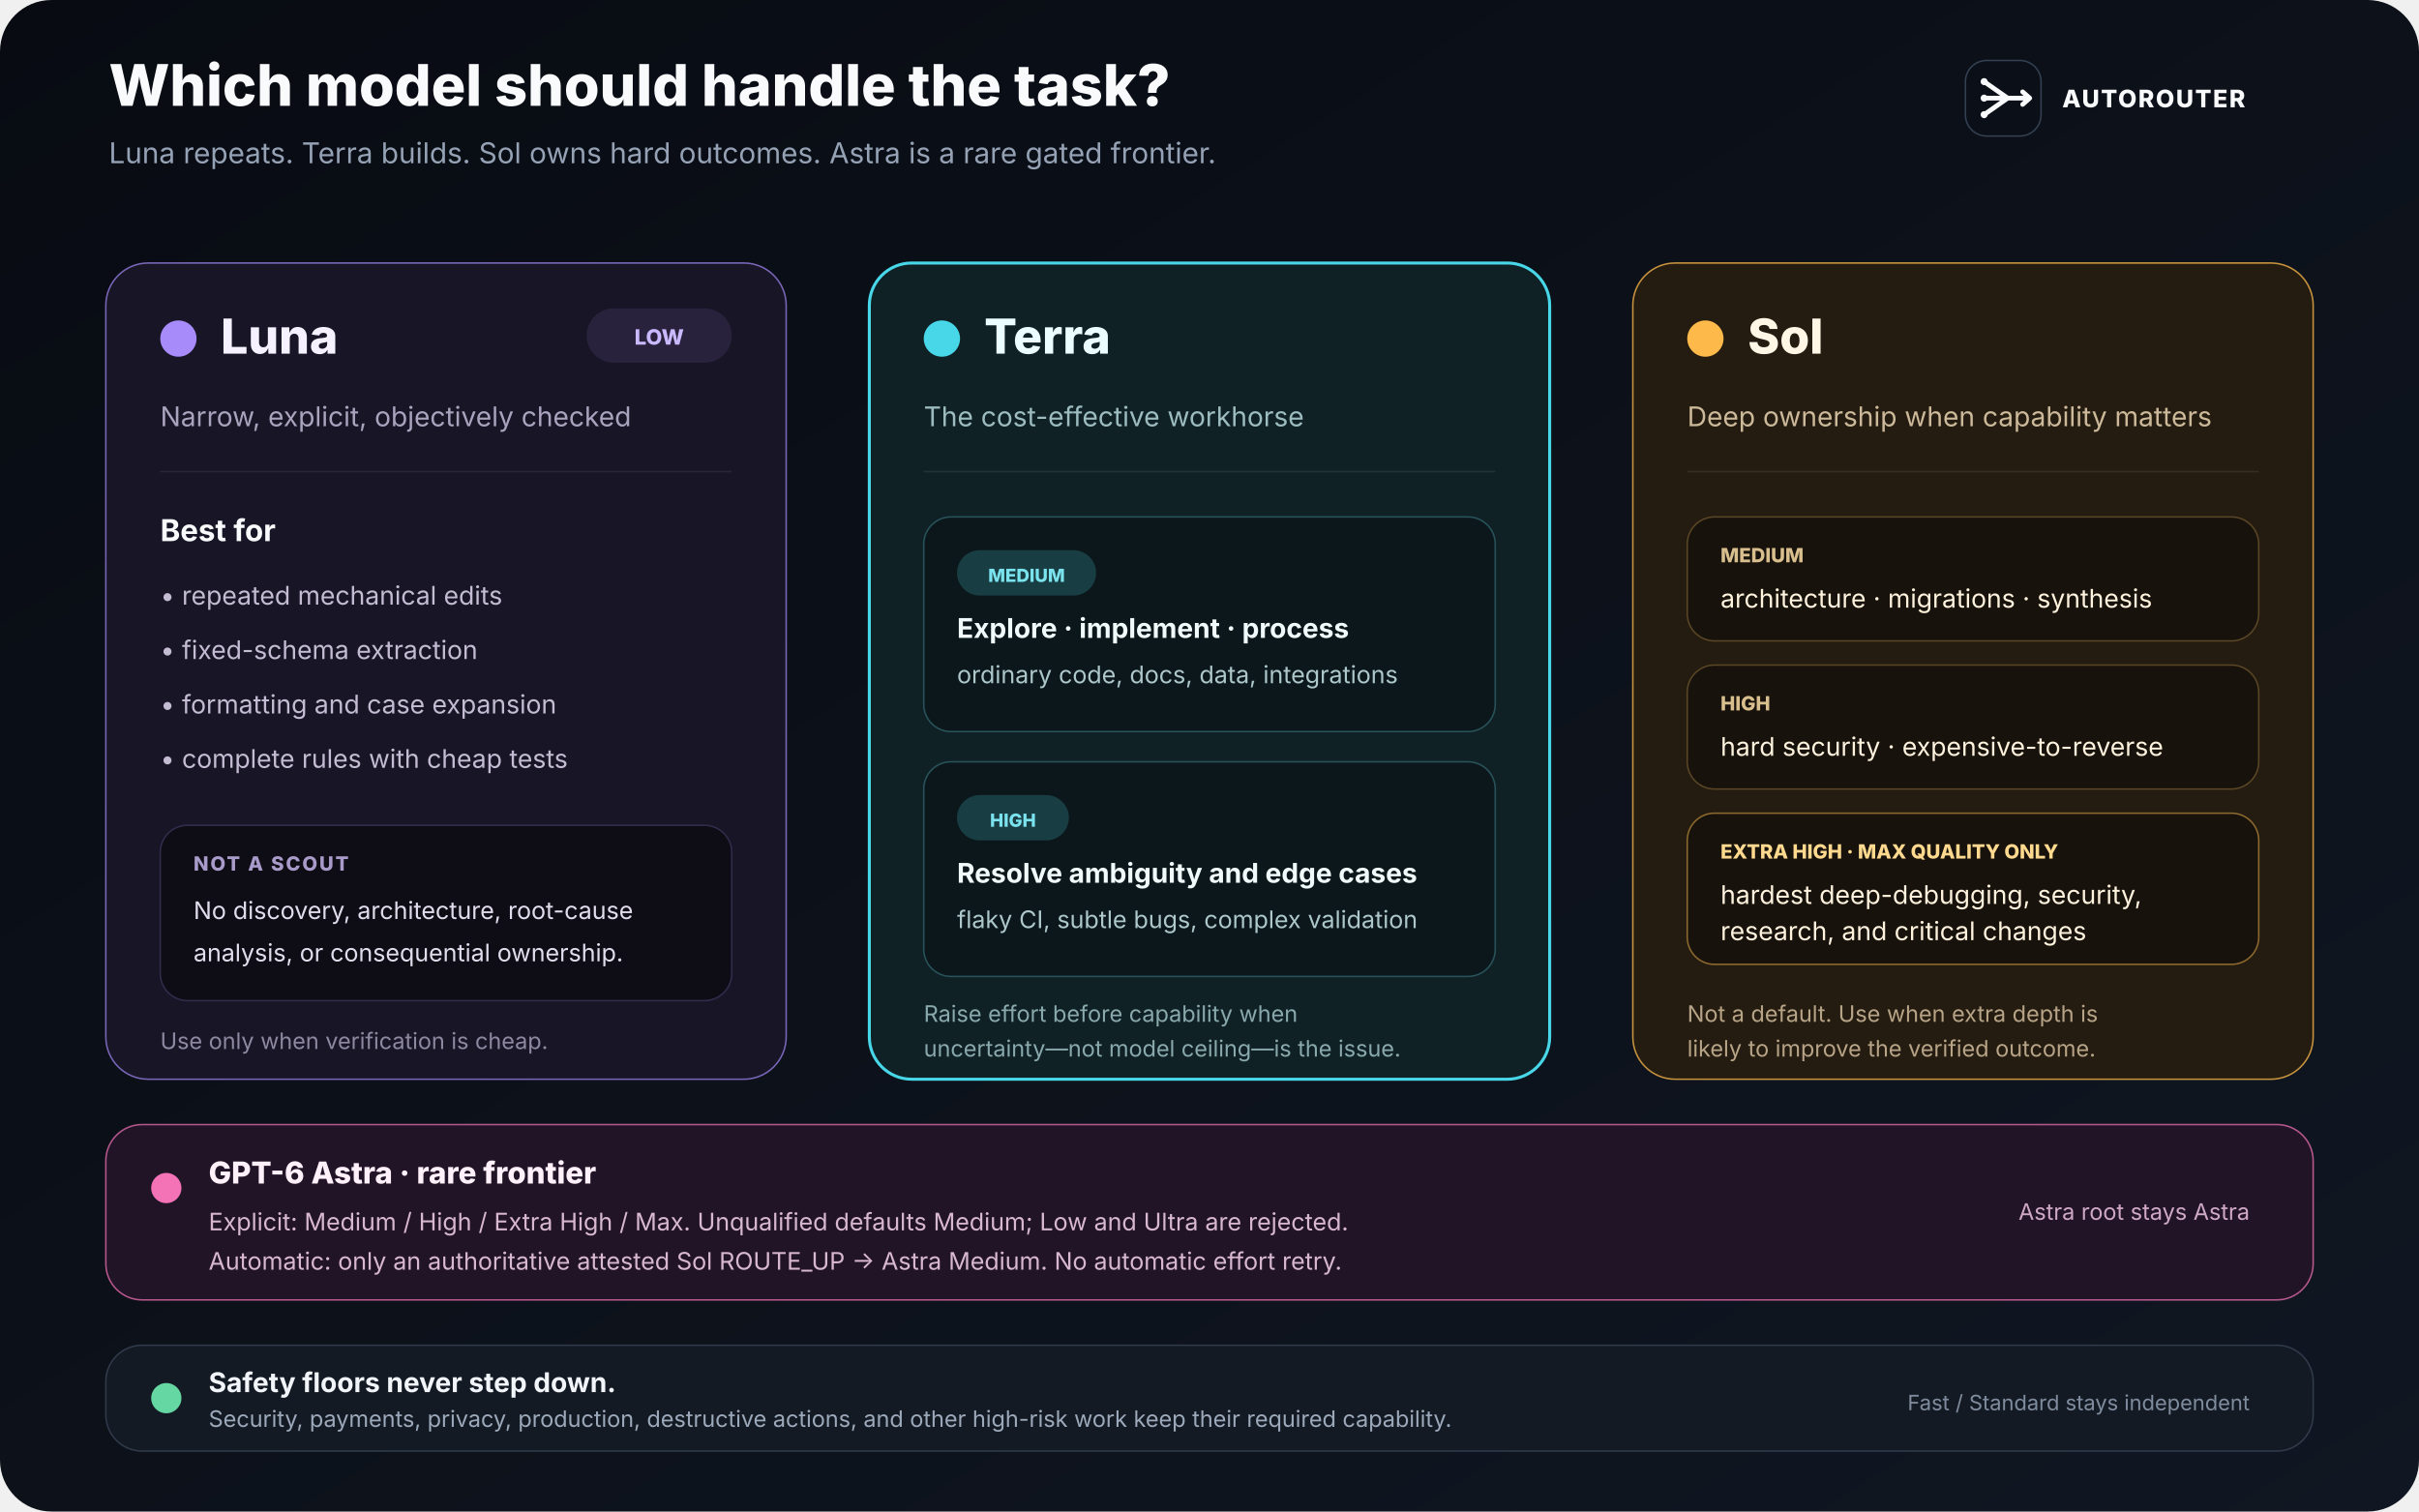
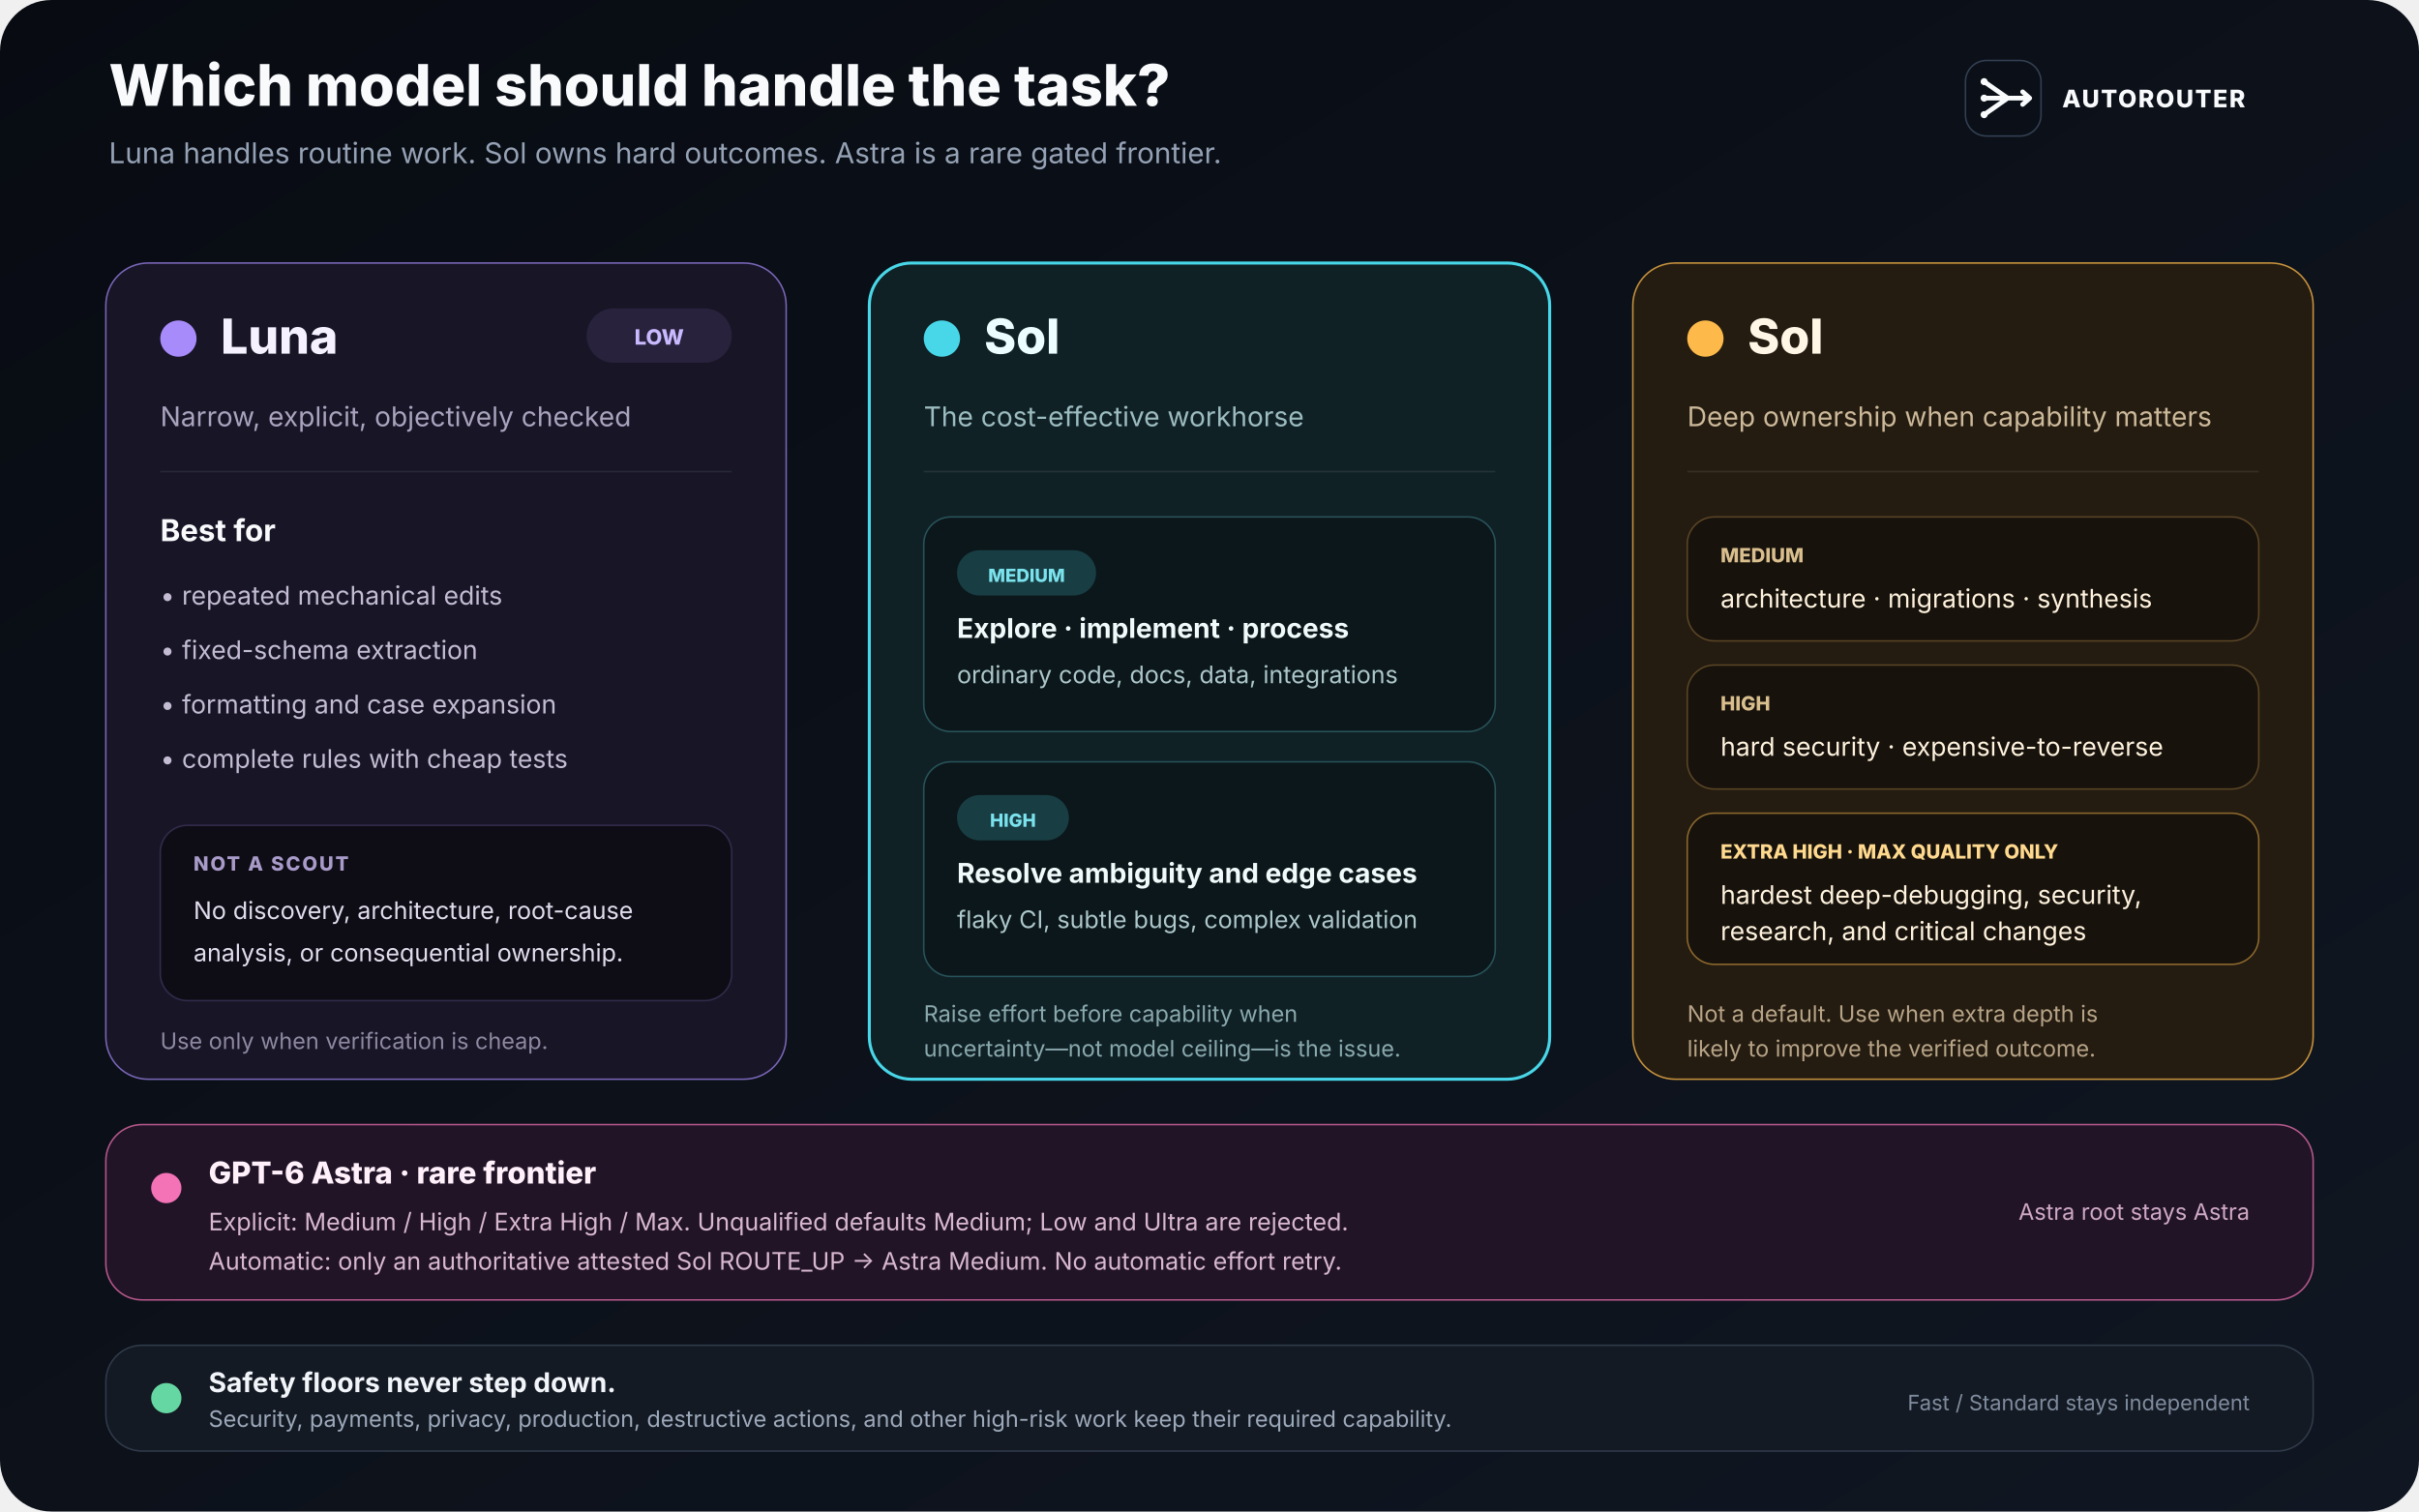
<svg xmlns="http://www.w3.org/2000/svg" width="1600" height="1000" viewBox="0 0 1600 1000" role="img" aria-labelledby="title desc">
  <defs>
    <linearGradient id="bg" x1="0" y1="0" x2="1" y2="1">
      <stop offset="0" stop-color="#080B12" />
      <stop offset="1" stop-color="#101722" />
    </linearGradient>
    <linearGradient id="route" x1="0" y1="0" x2="1" y2="0">
      <stop offset="0" stop-color="#A78BFA" />
      <stop offset="0.5" stop-color="#48D7E8" />
      <stop offset="1" stop-color="#FDBA4A" />
    </linearGradient>
  </defs>
  <rect width="1600" height="1000" rx="34" fill="url(#bg)" />
  <path d="M72 132H1528" stroke="url(#route)" stroke-width="3" opacity="0.8" />
  <g font-family="Inter, ui-sans-serif, system-ui, sans-serif">
    <g transform="translate(1300 40)" aria-label="Autorouter logo">
      <rect width="50" height="50" rx="14" fill="#0B1018" stroke="#334052" />
      <g transform="translate(3 1) scale(0.52)">
        <path d="M18 25L48 46M18 46H48M18 67L48 46M45 46H76M67 38L76 46L67 54" fill="none" stroke="#F8FAFC" stroke-width="6" stroke-linecap="round" stroke-linejoin="round" />
        <circle cx="18" cy="25" r="4.5" fill="#F8FAFC" />
        <circle cx="18" cy="46" r="4.5" fill="#F8FAFC" />
        <circle cx="18" cy="67" r="4.5" fill="#F8FAFC" />
      </g>
      <text x="64" y="31" fill="#F8FAFC" font-size="16" font-weight="760" letter-spacing="1">AUTOROUTER</text>
    </g>
    <text x="72" y="70" fill="#F8FAFC" font-size="38" font-weight="760">Which model should handle the task?</text>
-     <text x="72" y="108" fill="#95A2B5" font-size="19">Luna repeats. Terra builds. Sol owns hard outcomes. Astra is a rare gated frontier.</text>
+     <text x="72" y="108" fill="#95A2B5" font-size="19">Luna handles routine work. Sol owns hard outcomes. Astra is a rare gated frontier.</text>
    <g transform="translate(70 174)">
      <rect width="450" height="540" rx="28" fill="#171526" stroke="#A78BFA" stroke-opacity="0.7" />
      <circle cx="48" cy="50" r="12" fill="#A78BFA" />
      <text x="76" y="60" fill="#F5F1FF" font-size="32" font-weight="760">Luna</text>
      <rect x="318" y="30" width="96" height="36" rx="18" fill="#28223C" />
      <text x="366" y="54" text-anchor="middle" fill="#C9B9FF" font-size="14" font-weight="760">LOW</text>
      <text x="36" y="108" fill="#AAA3BE" font-size="18">Narrow, explicit, objectively checked</text>
      <path d="M36 138H414" stroke="#FFFFFF" stroke-opacity="0.08" />
      <text x="36" y="184" fill="#F8FAFC" font-size="20" font-weight="700">Best for</text>
      <text x="36" y="226" fill="#C3BCD2" font-size="17">• repeated mechanical edits</text>
      <text x="36" y="262" fill="#C3BCD2" font-size="17">• fixed-schema extraction</text>
      <text x="36" y="298" fill="#C3BCD2" font-size="17">• formatting and case expansion</text>
      <text x="36" y="334" fill="#C3BCD2" font-size="17">• complete rules with cheap tests</text>
      <rect x="36" y="372" width="378" height="116" rx="18" fill="#0E0D16" stroke="#332B4B" />
      <text x="58" y="402" fill="#A99BC9" font-size="13" font-weight="760" letter-spacing="1.2">NOT A SCOUT</text>
      <text x="58" y="434" fill="#E2DDED" font-size="16">No discovery, architecture, root-cause</text>
      <text x="58" y="462" fill="#E2DDED" font-size="16">analysis, or consequential ownership.</text>
      <text x="36" y="520" fill="#8F88A1" font-size="15">Use only when verification is cheap.</text>
    </g>
    <g transform="translate(575 174)">
      <rect width="450" height="540" rx="28" fill="#102126" stroke="#48D7E8" stroke-width="2" />
      <circle cx="48" cy="50" r="12" fill="#48D7E8" />
-       <text x="76" y="60" fill="#ECFDFF" font-size="32" font-weight="760">Terra</text>
+       <text x="76" y="60" fill="#ECFDFF" font-size="32" font-weight="760">Sol</text>
      <text x="36" y="108" fill="#9CBCC0" font-size="18">The cost-effective workhorse</text>
      <path d="M36 138H414" stroke="#FFFFFF" stroke-opacity="0.08" />
      <rect x="36" y="168" width="378" height="142" rx="18" fill="#0B171A" stroke="#28535A" />
      <rect x="58" y="190" width="92" height="30" rx="15" fill="#183D43" />
      <text x="104" y="211" text-anchor="middle" fill="#7BE3EE" font-size="12" font-weight="760">MEDIUM</text>
      <text x="58" y="248" fill="#F0FAFB" font-size="18" font-weight="680">Explore · implement · process</text>
      <text x="58" y="278" fill="#ADC7CA" font-size="16">ordinary code, docs, data, integrations</text>
      <rect x="36" y="330" width="378" height="142" rx="18" fill="#0B171A" stroke="#28535A" />
      <rect x="58" y="352" width="74" height="30" rx="15" fill="#183D43" />
      <text x="95" y="373" text-anchor="middle" fill="#7BE3EE" font-size="12" font-weight="760">HIGH</text>
      <text x="58" y="410" fill="#F0FAFB" font-size="18" font-weight="680">Resolve ambiguity and edge cases</text>
      <text x="58" y="440" fill="#ADC7CA" font-size="16">flaky CI, subtle bugs, complex validation</text>
      <text x="36" y="502" fill="#89A9AD" font-size="15">Raise effort before capability when</text>
      <text x="36" y="525" fill="#89A9AD" font-size="15">uncertainty—not model ceiling—is the issue.</text>
    </g>
    <g transform="translate(1080 174)">
      <rect width="450" height="540" rx="28" fill="#251C11" stroke="#FDBA4A" stroke-opacity="0.76" />
      <circle cx="48" cy="50" r="12" fill="#FDBA4A" />
      <text x="76" y="60" fill="#FFF6E6" font-size="32" font-weight="760">Sol</text>
      <text x="36" y="108" fill="#CCB99A" font-size="18">Deep ownership when capability matters</text>
      <path d="M36 138H414" stroke="#FFFFFF" stroke-opacity="0.08" />
      <g transform="translate(36 168)">
        <rect width="378" height="82" rx="18" fill="#17120C" stroke="#5A4525" />
        <text x="22" y="30" fill="#DABF8E" font-size="13" font-weight="760">MEDIUM</text>
        <text x="22" y="60" fill="#FFF3DE" font-size="17">architecture · migrations · synthesis</text>
      </g>
      <g transform="translate(36 266)">
        <rect width="378" height="82" rx="18" fill="#17120C" stroke="#5A4525" />
        <text x="22" y="30" fill="#DABF8E" font-size="13" font-weight="760">HIGH</text>
        <text x="22" y="60" fill="#FFF3DE" font-size="17">hard security · expensive-to-reverse</text>
      </g>
      <g transform="translate(36 364)">
        <rect width="378" height="100" rx="18" fill="#17120C" stroke="#8C692D" />
        <text x="22" y="30" fill="#FFD98E" font-size="13" font-weight="760">EXTRA HIGH · MAX QUALITY ONLY</text>
        <text x="22" y="60" fill="#FFF3DE" font-size="17">hardest deep-debugging, security,</text>
        <text x="22" y="84" fill="#FFF3DE" font-size="17">research, and critical changes</text>
      </g>
      <text x="36" y="502" fill="#B7A487" font-size="15">Not a default. Use when extra depth is</text>
      <text x="36" y="525" fill="#B7A487" font-size="15">likely to improve the verified outcome.</text>
    </g>
    <g transform="translate(70 744)">
      <rect width="1460" height="116" rx="24" fill="#211427" stroke="#F472B6" stroke-opacity="0.72" />
      <circle cx="40" cy="42" r="10" fill="#F472B6" />
      <text x="68" y="39" fill="#FFF0FA" font-size="20" font-weight="760">GPT-6 Astra · rare frontier</text>
      <text x="68" y="70" fill="#D8B8CF" font-size="16">Explicit: Medium / High / Extra High / Max. Unqualified defaults Medium; Low and Ultra are rejected.</text>
      <text x="68" y="96" fill="#D8B8CF" font-size="16">Automatic: only an authoritative attested Sol ROUTE_UP → Astra Medium. No automatic effort retry.</text>
      <text x="1418" y="63" text-anchor="end" fill="#CFA8C5" font-size="15">Astra root stays Astra</text>
    </g>
    <g transform="translate(70 890)">
      <rect width="1460" height="70" rx="24" fill="#141A24" stroke="#303A4A" />
      <circle cx="40" cy="35" r="10" fill="#65D7A2" />
      <text x="68" y="31" fill="#F1F5F9" font-size="18" font-weight="700">Safety floors never step down.</text>
      <text x="68" y="54" fill="#9CA9BA" font-size="15">Security, payments, privacy, production, destructive actions, and other high-risk work keep their required capability.</text>
      <text x="1418" y="43" text-anchor="end" fill="#7F8C9E" font-size="14">Fast / Standard stays independent</text>
    </g>
  </g>
</svg>
